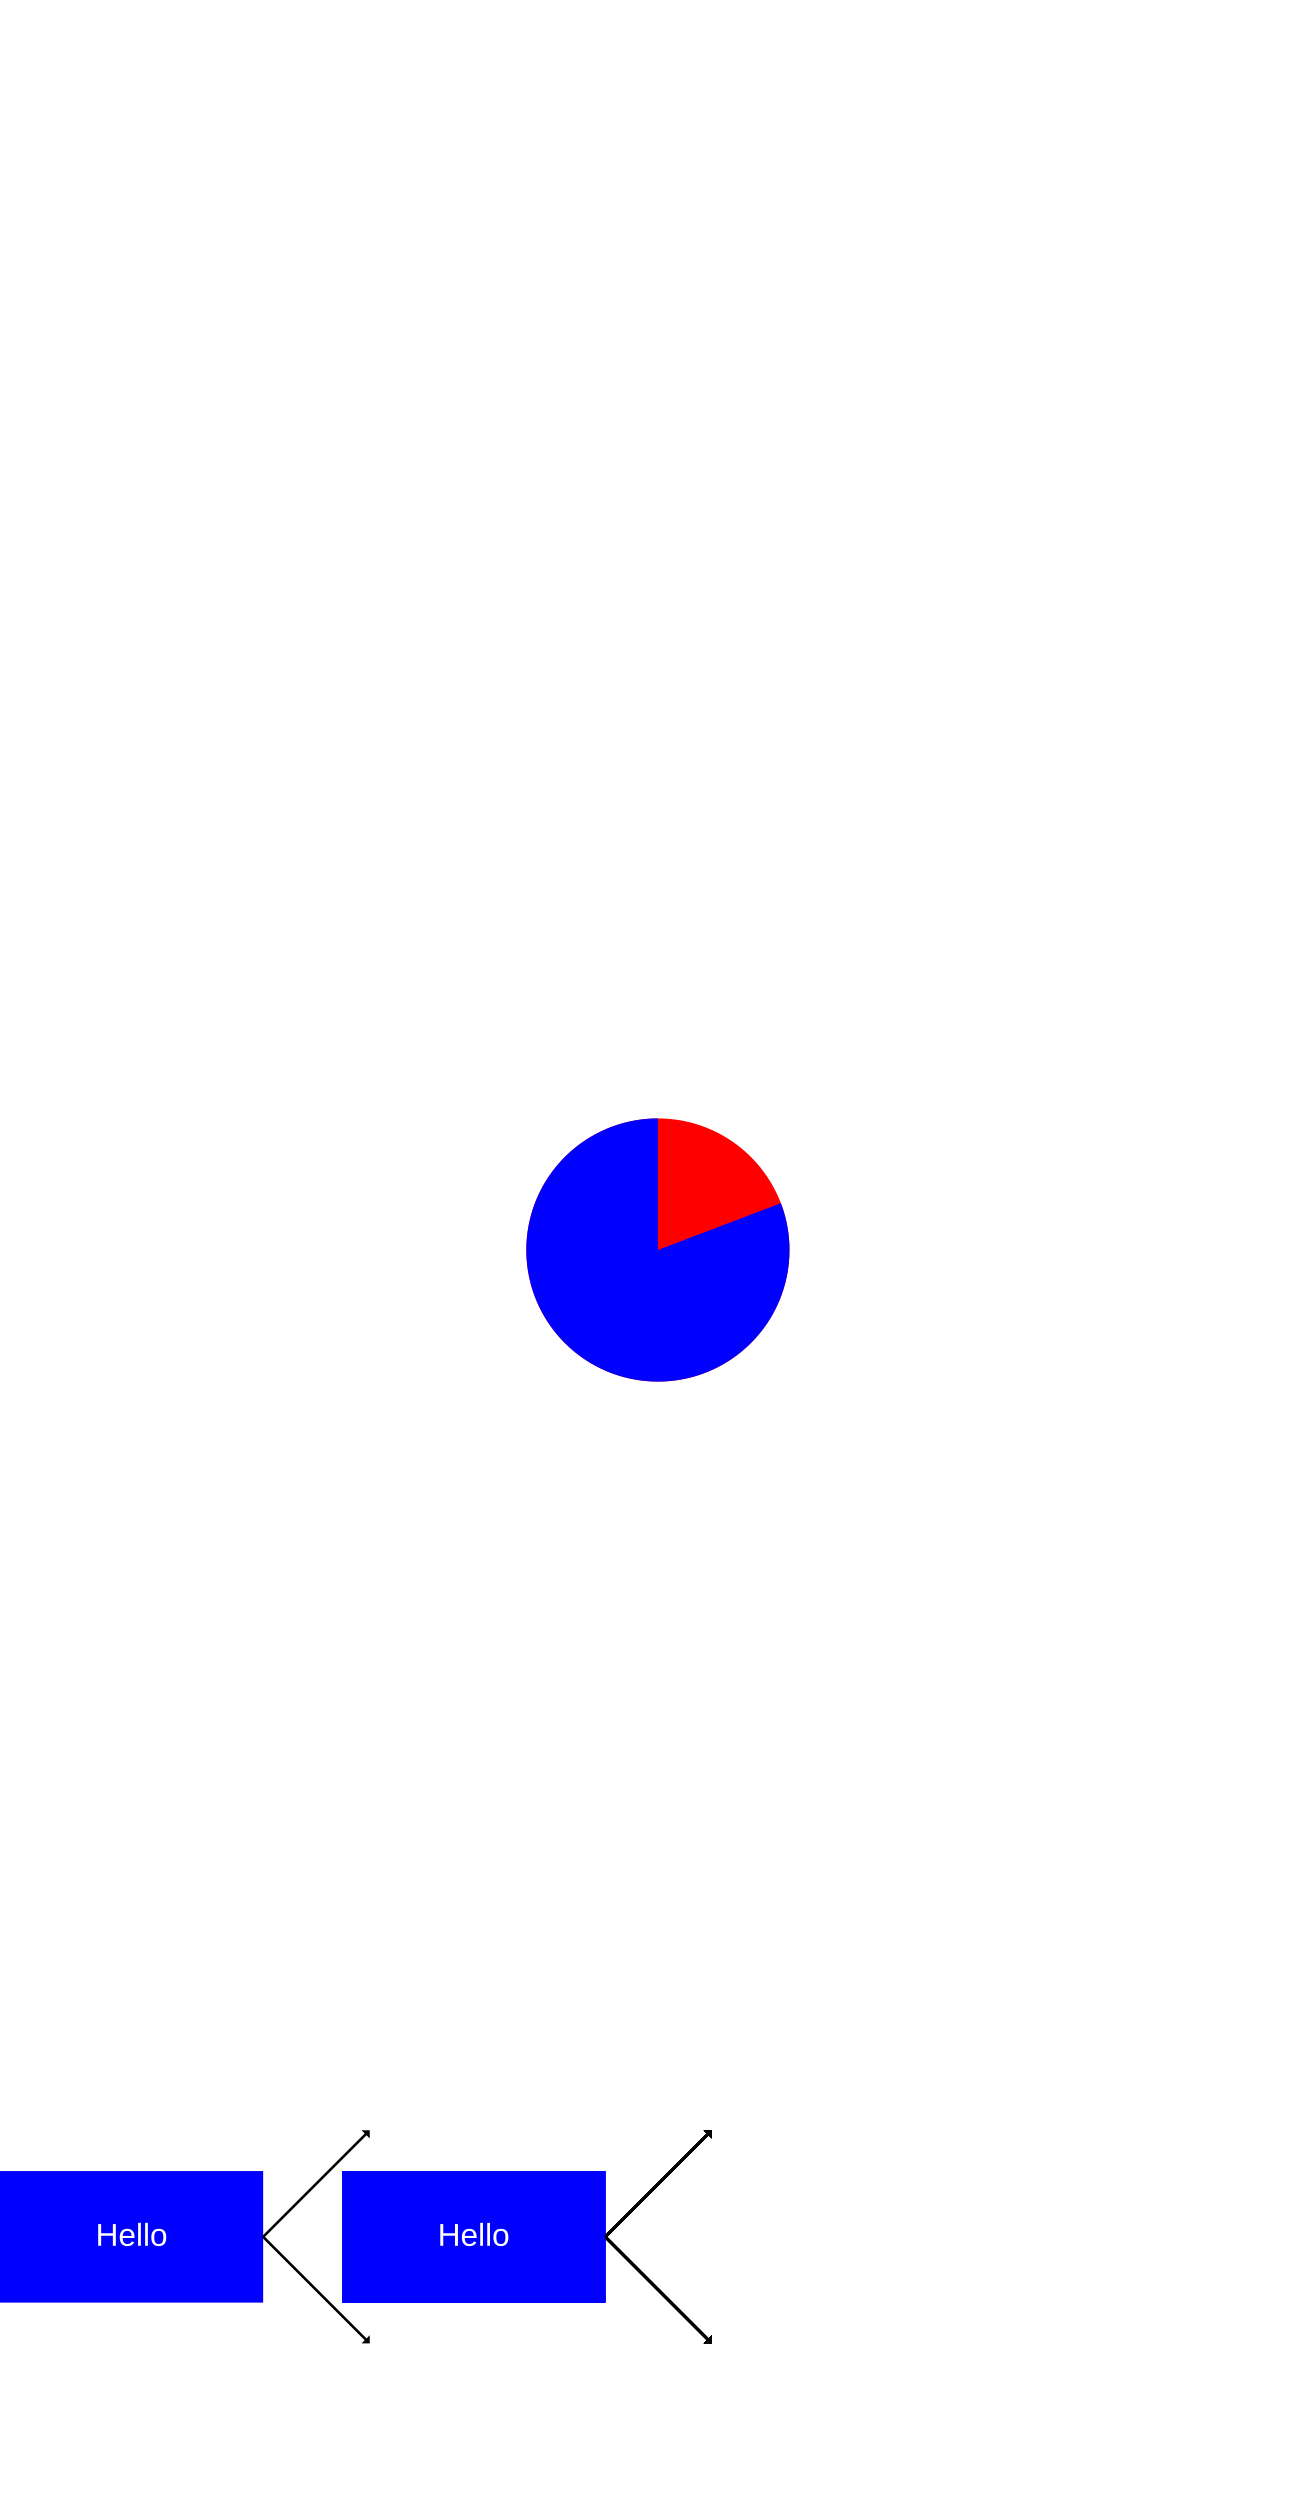
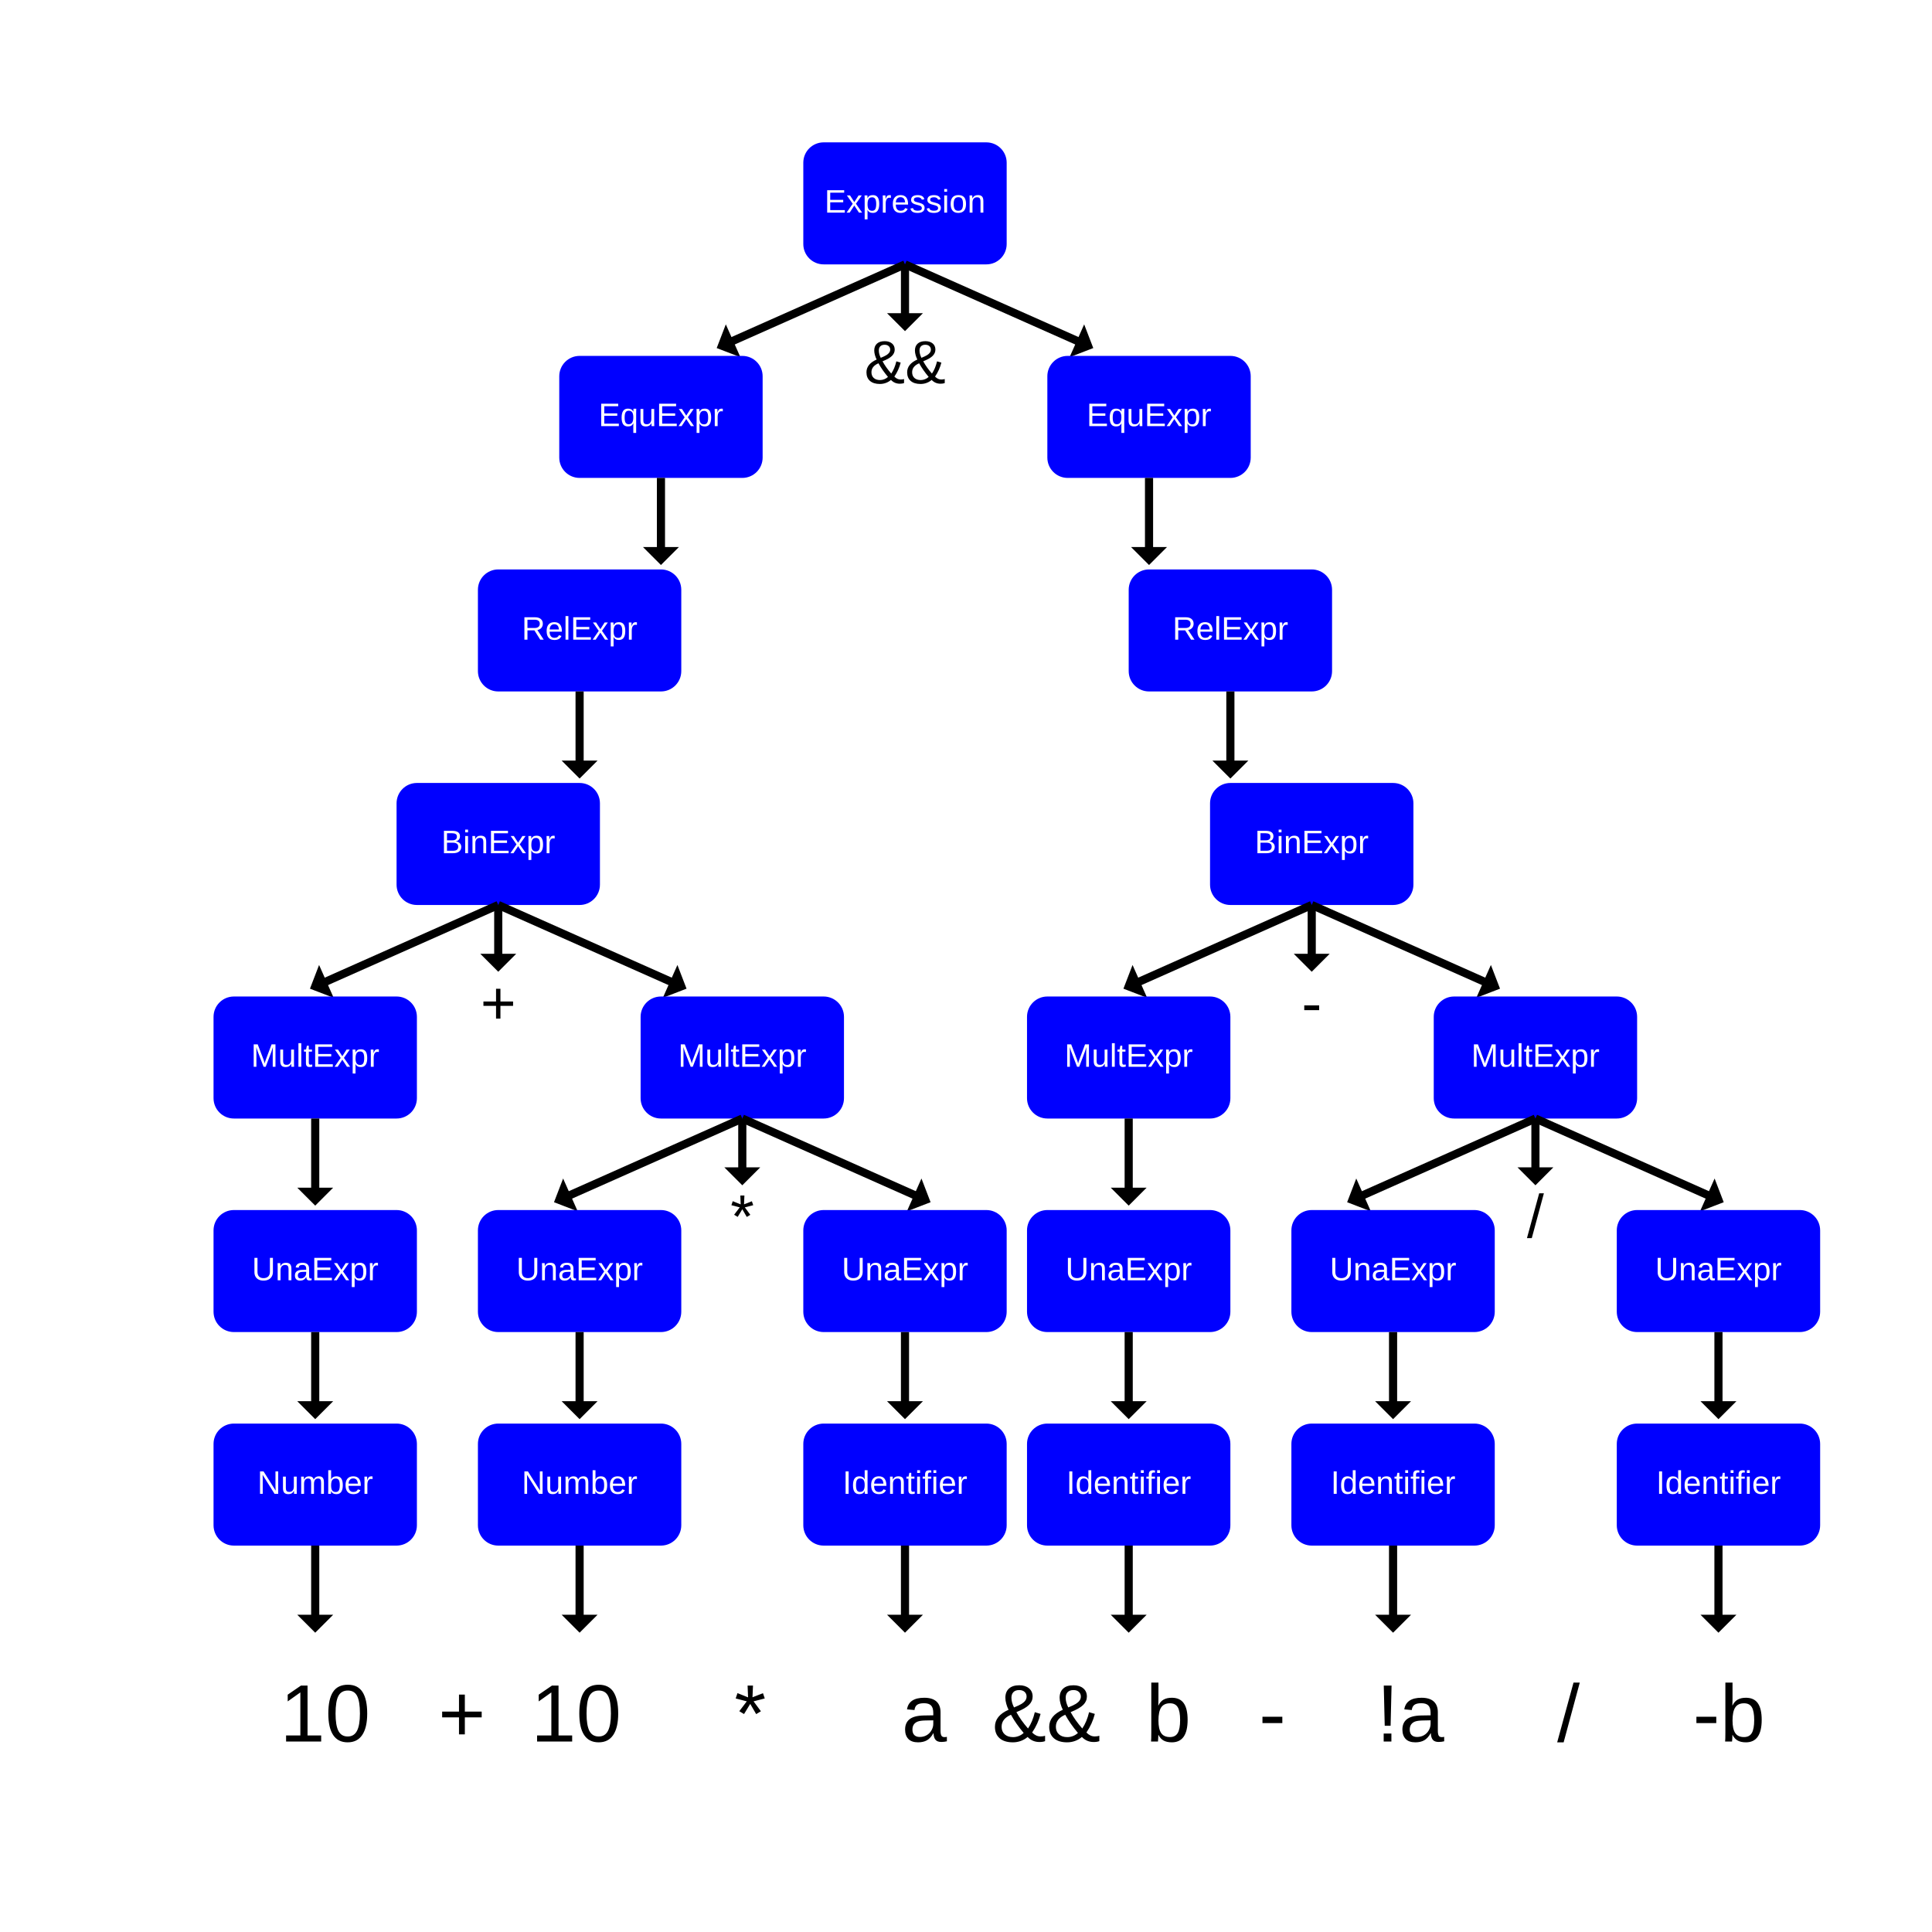
- <svg xmlns="http://www.w3.org/2000/svg" width="500" height="950" style="background-color: rgb(255, 255, 255)">
-   <rect id="" x="0" y="825" width="100" height="50" fill="rgb(0, 0, 255)" fill-opacity="1" rx="0" stroke="rgb(255, 255, 255)" stroke-width="0" />
-   <line id="" x1="100" y1="850" x2="140" y2="890" stroke="rgb(0, 0, 0)" stroke-width="1" />
-   <polygon id="" points="140,890 138.586,890 140,888.586" fill="rgb(0, 0, 0)" fill-opacity="1" stroke="rgb(0, 0, 0)" stroke-width="1" />
-   <line id="" x1="100" y1="850" x2="140" y2="810" stroke="rgb(0, 0, 0)" stroke-width="1" />
-   <polygon id="" points="140,810 140,811.414 138.586,810" fill="rgb(0, 0, 0)" fill-opacity="1" stroke="rgb(0, 0, 0)" stroke-width="1" />
-   <text id="" x="50" y="850" fill="rgb(255, 255, 255)" dominant-baseline="middle" text-anchor="middle" font-family="Arial" font-weight="400" font-size="12">Hello</text>
-   <rect id="" x="130" y="825" width="100" height="50" fill="rgb(0, 0, 255)" fill-opacity="1" rx="0" stroke="rgb(255, 255, 255)" stroke-width="0" />
-   <line id="" x1="230" y1="850" x2="270" y2="890" stroke="rgb(0, 0, 0)" stroke-width="1" />
-   <polygon id="" points="270,890 268.586,890 270,888.586" fill="rgb(0, 0, 0)" fill-opacity="1" stroke="rgb(0, 0, 0)" stroke-width="1" />
-   <line id="" x1="230" y1="850" x2="270" y2="810" stroke="rgb(0, 0, 0)" stroke-width="1" />
-   <polygon id="" points="270,810 270,811.414 268.586,810" fill="rgb(0, 0, 0)" fill-opacity="1" stroke="rgb(0, 0, 0)" stroke-width="1" />
-   <text id="" x="180" y="850" fill="rgb(255, 255, 255)" dominant-baseline="middle" text-anchor="middle" font-family="Arial" font-weight="400" font-size="12">Hello</text>
-   <rect id="" x="130" y="825" width="100" height="50" fill="rgb(0, 0, 255)" fill-opacity="1" rx="0" stroke="rgb(255, 255, 255)" stroke-width="0" />
-   <line id="" x1="230" y1="850" x2="270" y2="890" stroke="rgb(0, 0, 0)" stroke-width="1" />
-   <polygon id="" points="270,890 268.586,890 270,888.586" fill="rgb(0, 0, 0)" fill-opacity="1" stroke="rgb(0, 0, 0)" stroke-width="1" />
-   <line id="" x1="230" y1="850" x2="270" y2="810" stroke="rgb(0, 0, 0)" stroke-width="1" />
-   <polygon id="" points="270,810 270,811.414 268.586,810" fill="rgb(0, 0, 0)" fill-opacity="1" stroke="rgb(0, 0, 0)" stroke-width="1" />
-   <text id="" x="180" y="850" fill="rgb(255, 255, 255)" dominant-baseline="middle" text-anchor="middle" font-family="Arial" font-weight="400" font-size="12">Hello</text>
-   <rect id="" x="130" y="825" width="100" height="50" fill="rgb(0, 0, 255)" fill-opacity="1" rx="0" stroke="rgb(255, 255, 255)" stroke-width="0" />
-   <line id="" x1="230" y1="850" x2="270" y2="890" stroke="rgb(0, 0, 0)" stroke-width="1" />
-   <polygon id="" points="270,890 268.586,890 270,888.586" fill="rgb(0, 0, 0)" fill-opacity="1" stroke="rgb(0, 0, 0)" stroke-width="1" />
-   <line id="" x1="230" y1="850" x2="270" y2="810" stroke="rgb(0, 0, 0)" stroke-width="1" />
-   <polygon id="" points="270,810 270,811.414 268.586,810" fill="rgb(0, 0, 0)" fill-opacity="1" stroke="rgb(0, 0, 0)" stroke-width="1" />
-   <text id="" x="180" y="850" fill="rgb(255, 255, 255)" dominant-baseline="middle" text-anchor="middle" font-family="Arial" font-weight="400" font-size="12">Hello</text>
-   <rect id="" x="130" y="825" width="100" height="50" fill="rgb(0, 0, 255)" fill-opacity="1" rx="0" stroke="rgb(255, 255, 255)" stroke-width="0" />
-   <line id="" x1="230" y1="850" x2="270" y2="890" stroke="rgb(0, 0, 0)" stroke-width="1" />
-   <polygon id="" points="270,890 268.586,890 270,888.586" fill="rgb(0, 0, 0)" fill-opacity="1" stroke="rgb(0, 0, 0)" stroke-width="1" />
-   <line id="" x1="230" y1="850" x2="270" y2="810" stroke="rgb(0, 0, 0)" stroke-width="1" />
-   <polygon id="" points="270,810 270,811.414 268.586,810" fill="rgb(0, 0, 0)" fill-opacity="1" stroke="rgb(0, 0, 0)" stroke-width="1" />
-   <text id="" x="180" y="850" fill="rgb(255, 255, 255)" dominant-baseline="middle" text-anchor="middle" font-family="Arial" font-weight="400" font-size="12">Hello</text>
-   <rect id="" x="130" y="825" width="100" height="50" fill="rgb(0, 0, 255)" fill-opacity="1" rx="0" stroke="rgb(255, 255, 255)" stroke-width="0" />
-   <line id="" x1="230" y1="850" x2="270" y2="890" stroke="rgb(0, 0, 0)" stroke-width="1" />
-   <polygon id="" points="270,890 268.586,890 270,888.586" fill="rgb(0, 0, 0)" fill-opacity="1" stroke="rgb(0, 0, 0)" stroke-width="1" />
-   <line id="" x1="230" y1="850" x2="270" y2="810" stroke="rgb(0, 0, 0)" stroke-width="1" />
-   <polygon id="" points="270,810 270,811.414 268.586,810" fill="rgb(0, 0, 0)" fill-opacity="1" stroke="rgb(0, 0, 0)" stroke-width="1" />
-   <text id="" x="180" y="850" fill="rgb(255, 255, 255)" dominant-baseline="middle" text-anchor="middle" font-family="Arial" font-weight="400" font-size="12">Hello</text>
-   <rect id="" x="130" y="825" width="100" height="50" fill="rgb(0, 0, 255)" fill-opacity="1" rx="0" stroke="rgb(255, 255, 255)" stroke-width="0" />
-   <line id="" x1="230" y1="850" x2="270" y2="890" stroke="rgb(0, 0, 0)" stroke-width="1" />
-   <polygon id="" points="270,890 268.586,890 270,888.586" fill="rgb(0, 0, 0)" fill-opacity="1" stroke="rgb(0, 0, 0)" stroke-width="1" />
-   <line id="" x1="230" y1="850" x2="270" y2="810" stroke="rgb(0, 0, 0)" stroke-width="1" />
-   <polygon id="" points="270,810 270,811.414 268.586,810" fill="rgb(0, 0, 0)" fill-opacity="1" stroke="rgb(0, 0, 0)" stroke-width="1" />
-   <text id="" x="180" y="850" fill="rgb(255, 255, 255)" dominant-baseline="middle" text-anchor="middle" font-family="Arial" font-weight="400" font-size="12">Hello</text>
-   <rect id="" x="130" y="825" width="100" height="50" fill="rgb(0, 0, 255)" fill-opacity="1" rx="0" stroke="rgb(255, 255, 255)" stroke-width="0" />
-   <line id="" x1="230" y1="850" x2="270" y2="890" stroke="rgb(0, 0, 0)" stroke-width="1" />
-   <polygon id="" points="270,890 268.586,890 270,888.586" fill="rgb(0, 0, 0)" fill-opacity="1" stroke="rgb(0, 0, 0)" stroke-width="1" />
-   <line id="" x1="230" y1="850" x2="270" y2="810" stroke="rgb(0, 0, 0)" stroke-width="1" />
-   <polygon id="" points="270,810 270,811.414 268.586,810" fill="rgb(0, 0, 0)" fill-opacity="1" stroke="rgb(0, 0, 0)" stroke-width="1" />
-   <text id="" x="180" y="850" fill="rgb(255, 255, 255)" dominant-baseline="middle" text-anchor="middle" font-family="Arial" font-weight="400" font-size="12">Hello</text>
-   <rect id="" x="130" y="825" width="100" height="50" fill="rgb(0, 0, 255)" fill-opacity="1" rx="0" stroke="rgb(255, 255, 255)" stroke-width="0" />
-   <line id="" x1="230" y1="850" x2="270" y2="890" stroke="rgb(0, 0, 0)" stroke-width="1" />
-   <polygon id="" points="270,890 268.586,890 270,888.586" fill="rgb(0, 0, 0)" fill-opacity="1" stroke="rgb(0, 0, 0)" stroke-width="1" />
-   <line id="" x1="230" y1="850" x2="270" y2="810" stroke="rgb(0, 0, 0)" stroke-width="1" />
-   <polygon id="" points="270,810 270,811.414 268.586,810" fill="rgb(0, 0, 0)" fill-opacity="1" stroke="rgb(0, 0, 0)" stroke-width="1" />
-   <text id="" x="180" y="850" fill="rgb(255, 255, 255)" dominant-baseline="middle" text-anchor="middle" font-family="Arial" font-weight="400" font-size="12">Hello</text>
-   <rect id="" x="130" y="825" width="100" height="50" fill="rgb(0, 0, 255)" fill-opacity="1" rx="0" stroke="rgb(255, 255, 255)" stroke-width="0" />
-   <line id="" x1="230" y1="850" x2="270" y2="890" stroke="rgb(0, 0, 0)" stroke-width="1" />
-   <polygon id="" points="270,890 268.586,890 270,888.586" fill="rgb(0, 0, 0)" fill-opacity="1" stroke="rgb(0, 0, 0)" stroke-width="1" />
-   <line id="" x1="230" y1="850" x2="270" y2="810" stroke="rgb(0, 0, 0)" stroke-width="1" />
-   <polygon id="" points="270,810 270,811.414 268.586,810" fill="rgb(0, 0, 0)" fill-opacity="1" stroke="rgb(0, 0, 0)" stroke-width="1" />
-   <text id="" x="180" y="850" fill="rgb(255, 255, 255)" dominant-baseline="middle" text-anchor="middle" font-family="Arial" font-weight="400" font-size="12">Hello</text>
-   <circle id="" cx="250" cy="475" r="50" fill="rgb(255, 0, 0)" fill-opacity="1" stroke="rgb(255, 0, 0)" stroke-width="0" />
-   <polygon id="" points="250,425 249.128,425.008 248.256,425.03 247.385,425.068 246.514,425.122 245.644,425.19 244.776,425.274 243.91,425.372 243.045,425.486 242.182,425.615 241.322,425.759 240.464,425.918 239.61,426.092 238.758,426.28 237.91,426.484 237.065,426.702 236.225,426.935 235.389,427.183 234.557,427.445 233.73,427.721 232.907,428.012 232.09,428.318 231.279,428.637 230.473,428.971 229.673,429.318 228.879,429.68 228.092,430.055 227.311,430.444 226.537,430.847 225.771,431.263 225.012,431.692 224.26,432.135 223.516,432.59 222.78,433.059 222.053,433.54 221.334,434.034 220.624,434.54 219.922,435.058 219.23,435.589 218.547,436.132 217.874,436.686 217.211,437.253 216.557,437.83 215.914,438.419 215.281,439.019 214.659,439.631 214.047,440.252 213.446,440.885 212.857,441.528 212.279,442.181 211.712,442.844 211.157,443.516 210.614,444.199 210.082,444.89 209.563,445.591 209.056,446.301 208.562,447.02 208.08,447.747 207.611,448.482 207.155,449.226 206.712,449.977 206.282,450.736 205.866,451.502 205.462,452.276 205.073,453.056 204.697,453.843 204.335,454.637 203.986,455.436 203.652,456.242 203.332,457.053 203.026,457.87 202.734,458.692 202.457,459.519 202.194,460.351 201.946,461.187 201.712,462.027 201.493,462.871 201.289,463.719 201.1,464.571 200.925,465.425 200.766,466.283 200.621,467.143 200.492,468.005 200.377,468.87 200.278,469.737 200.194,470.605 200.124,471.474 200.071,472.345 200.032,473.216 200.008,474.088 200,474.96 200.007,475.832 200.029,476.704 200.066,477.576 200.119,478.446 200.187,479.316 200.269,480.184 200.368,481.051 200.481,481.916 200.609,482.779 200.752,483.639 200.91,484.497 201.083,485.352 201.271,486.203 201.474,487.051 201.692,487.896 201.924,488.737 202.171,489.573 202.432,490.406 202.708,491.233 202.999,492.055 203.303,492.873 203.622,493.684 203.955,494.491 204.302,495.291 204.663,496.085 205.038,496.873 205.426,497.653 205.828,498.428 206.244,499.195 206.672,499.954 207.114,500.706 207.569,501.45 208.037,502.186 208.518,502.914 209.011,503.634 209.516,504.344 210.034,505.046 210.565,505.738 211.107,506.422 211.661,507.095 212.227,507.759 212.804,508.413 213.392,509.057 213.992,509.69 214.602,510.313 215.224,510.925 215.856,511.526 216.498,512.116 217.151,512.695 217.813,513.262 218.486,513.818 219.167,514.362 219.859,514.894 220.559,515.413 221.269,515.921 221.987,516.416 222.714,516.898 223.449,517.368 224.192,517.824 224.943,518.268 225.701,518.699 226.467,519.116 227.24,519.52 228.02,519.91 228.807,520.286 229.6,520.649 230.399,520.998 231.205,521.333 232.016,521.654 232.832,521.96 233.654,522.253 234.481,522.531 235.312,522.794 236.148,523.043 236.988,523.277 237.833,523.497 238.68,523.702 239.532,523.892 240.386,524.067 241.243,524.227 242.103,524.372 242.966,524.503 243.83,524.618 244.697,524.718 245.565,524.803 246.434,524.873 247.305,524.927 248.176,524.967 249.048,524.991 249.92,525 250.792,524.994 251.664,524.972 252.536,524.936 253.406,524.884 254.276,524.817 255.144,524.735 256.011,524.637 256.876,524.525 257.739,524.397 258.599,524.255 259.457,524.097 260.312,523.925 261.164,523.738 262.013,523.535 262.857,523.319 263.698,523.087 264.535,522.841 265.367,522.58 266.195,522.305 267.018,522.015 267.835,521.711 268.647,521.393 269.454,521.06 270.254,520.714 271.048,520.354 271.836,519.98 272.618,519.592 273.392,519.191 274.159,518.776 274.919,518.348 275.672,517.907 276.416,517.452 277.153,516.985 277.881,516.505 278.601,516.012 279.312,515.507 280.014,514.99 280.707,514.46 281.39,513.918 282.065,513.365 282.729,512.8 283.383,512.223 284.027,511.635 284.661,511.036 285.285,510.426 285.897,509.805 286.499,509.174 287.089,508.532 287.669,507.88 288.236,507.217 288.793,506.546 289.337,505.864 289.869,505.173 290.39,504.473 290.898,503.764 291.393,503.046 291.876,502.32 292.346,501.585 292.804,500.843 293.248,500.092 293.679,499.334 294.097,498.568 294.501,497.795 294.892,497.016 295.269,496.229 295.633,495.436 295.982,494.637 296.318,493.832 296.639,493.021 296.947,492.205 297.24,491.384 297.518,490.557 297.782,489.726 298.032,488.89 298.267,488.05 298.487,487.206 298.693,486.358 298.883,485.507 299.059,484.653 299.22,483.796 299.366,482.936 299.497,482.073 299.613,481.209 299.714,480.343 299.799,479.475 299.87,478.605 299.925,477.735 299.965,476.863 299.99,475.992 300,475.119 299.994,474.247 299.974,473.375 299.938,472.504 299.886,471.633 299.82,470.763 299.739,469.895 299.642,469.028 299.53,468.163 299.404,467.3 299.262,466.439 299.105,465.581 298.933,464.726 298.747,463.874 298.545,463.026 298.329,462.181 298.098,461.34 297.852,460.503 297.592,459.67 297.317,458.842 297.028,458.019 296.725,457.202 250,475 " fill="rgb(0, 0, 255)" fill-opacity="1" stroke="rgb(255, 255, 255)" stroke-width="0" />
+ <svg xmlns="http://www.w3.org/2000/svg" width="950" height="950" style="background-color: rgb(255, 255, 255)">
+   <rect id="" x="395" y="70" width="100" height="60" fill="rgb(0, 0, 255)" fill-opacity="1" rx="10" stroke="rgb(255, 255, 255)" stroke-width="0" />
+   <line id="" x1="445" y1="130" x2="535" y2="170" stroke="rgb(0, 0, 0)" stroke-width="4" />
+   <polygon id="" points="535,170 529.72,172.031 532.969,164.72" fill="rgb(0, 0, 0)" fill-opacity="1" stroke="rgb(0, 0, 0)" stroke-width="4" />
+   <line id="" x1="445" y1="130" x2="355" y2="170" stroke="rgb(0, 0, 0)" stroke-width="4" />
+   <polygon id="" points="355,170 357.031,164.72 360.28,172.031" fill="rgb(0, 0, 0)" fill-opacity="1" stroke="rgb(0, 0, 0)" stroke-width="4" />
+   <line id="" x1="445" y1="130" x2="445" y2="160" stroke="rgb(0, 0, 0)" stroke-width="4" />
+   <polygon id="" points="445,160 441,156 449,156" fill="rgb(0, 0, 0)" fill-opacity="1" stroke="rgb(0, 0, 0)" stroke-width="4" />
+   <text id="" x="445" y="100" xml:space="preserve" fill="rgb(255, 255, 255)" dominant-baseline="middle" text-anchor="middle" font-family="Arial" font-weight="400" font-size="16">Expression</text>
+   <text id="" x="445" y="180" xml:space="preserve" fill="rgb(0, 0, 0)" dominant-baseline="middle" text-anchor="middle" font-family="Arial" font-weight="400" font-size="30">&amp;&amp;</text>
+   <rect id="" x="275" y="175" width="100" height="60" fill="rgb(0, 0, 255)" fill-opacity="1" rx="10" stroke="rgb(255, 255, 255)" stroke-width="0" />
+   <line id="" x1="325" y1="235" x2="325" y2="275" stroke="rgb(0, 0, 0)" stroke-width="4" />
+   <polygon id="" points="325,275 321,271 329,271" fill="rgb(0, 0, 0)" fill-opacity="1" stroke="rgb(0, 0, 0)" stroke-width="4" />
+   <text id="" x="325" y="205" xml:space="preserve" fill="rgb(255, 255, 255)" dominant-baseline="middle" text-anchor="middle" font-family="Arial" font-weight="400" font-size="16">EquExpr</text>
+   <rect id="" x="515" y="175" width="100" height="60" fill="rgb(0, 0, 255)" fill-opacity="1" rx="10" stroke="rgb(255, 255, 255)" stroke-width="0" />
+   <line id="" x1="565" y1="235" x2="565" y2="275" stroke="rgb(0, 0, 0)" stroke-width="4" />
+   <polygon id="" points="565,275 561,271 569,271" fill="rgb(0, 0, 0)" fill-opacity="1" stroke="rgb(0, 0, 0)" stroke-width="4" />
+   <text id="" x="565" y="205" xml:space="preserve" fill="rgb(255, 255, 255)" dominant-baseline="middle" text-anchor="middle" font-family="Arial" font-weight="400" font-size="16">EquExpr</text>
+   <rect id="" x="235" y="280" width="100" height="60" fill="rgb(0, 0, 255)" fill-opacity="1" rx="10" stroke="rgb(255, 255, 255)" stroke-width="0" />
+   <line id="" x1="285" y1="340" x2="285" y2="380" stroke="rgb(0, 0, 0)" stroke-width="4" />
+   <polygon id="" points="285,380 281,376 289,376" fill="rgb(0, 0, 0)" fill-opacity="1" stroke="rgb(0, 0, 0)" stroke-width="4" />
+   <text id="" x="285" y="310" xml:space="preserve" fill="rgb(255, 255, 255)" dominant-baseline="middle" text-anchor="middle" font-family="Arial" font-weight="400" font-size="16">RelExpr</text>
+   <rect id="" x="555" y="280" width="100" height="60" fill="rgb(0, 0, 255)" fill-opacity="1" rx="10" stroke="rgb(255, 255, 255)" stroke-width="0" />
+   <line id="" x1="605" y1="340" x2="605" y2="380" stroke="rgb(0, 0, 0)" stroke-width="4" />
+   <polygon id="" points="605,380 601,376 609,376" fill="rgb(0, 0, 0)" fill-opacity="1" stroke="rgb(0, 0, 0)" stroke-width="4" />
+   <text id="" x="605" y="310" xml:space="preserve" fill="rgb(255, 255, 255)" dominant-baseline="middle" text-anchor="middle" font-family="Arial" font-weight="400" font-size="16">RelExpr</text>
+   <rect id="" x="195" y="385" width="100" height="60" fill="rgb(0, 0, 255)" fill-opacity="1" rx="10" stroke="rgb(255, 255, 255)" stroke-width="0" />
+   <line id="" x1="245" y1="445" x2="335" y2="485" stroke="rgb(0, 0, 0)" stroke-width="4" />
+   <polygon id="" points="335,485 329.72,487.031 332.969,479.72" fill="rgb(0, 0, 0)" fill-opacity="1" stroke="rgb(0, 0, 0)" stroke-width="4" />
+   <line id="" x1="245" y1="445" x2="155" y2="485" stroke="rgb(0, 0, 0)" stroke-width="4" />
+   <polygon id="" points="155,485 157.031,479.72 160.28,487.031" fill="rgb(0, 0, 0)" fill-opacity="1" stroke="rgb(0, 0, 0)" stroke-width="4" />
+   <line id="" x1="245" y1="445" x2="245" y2="475" stroke="rgb(0, 0, 0)" stroke-width="4" />
+   <polygon id="" points="245,475 241,471 249,471" fill="rgb(0, 0, 0)" fill-opacity="1" stroke="rgb(0, 0, 0)" stroke-width="4" />
+   <text id="" x="245" y="415" xml:space="preserve" fill="rgb(255, 255, 255)" dominant-baseline="middle" text-anchor="middle" font-family="Arial" font-weight="400" font-size="16">BinExpr</text>
+   <text id="" x="245" y="495" xml:space="preserve" fill="rgb(0, 0, 0)" dominant-baseline="middle" text-anchor="middle" font-family="Arial" font-weight="400" font-size="30">+</text>
+   <rect id="" x="595" y="385" width="100" height="60" fill="rgb(0, 0, 255)" fill-opacity="1" rx="10" stroke="rgb(255, 255, 255)" stroke-width="0" />
+   <line id="" x1="645" y1="445" x2="735" y2="485" stroke="rgb(0, 0, 0)" stroke-width="4" />
+   <polygon id="" points="735,485 729.72,487.031 732.969,479.72" fill="rgb(0, 0, 0)" fill-opacity="1" stroke="rgb(0, 0, 0)" stroke-width="4" />
+   <line id="" x1="645" y1="445" x2="555" y2="485" stroke="rgb(0, 0, 0)" stroke-width="4" />
+   <polygon id="" points="555,485 557.031,479.72 560.28,487.031" fill="rgb(0, 0, 0)" fill-opacity="1" stroke="rgb(0, 0, 0)" stroke-width="4" />
+   <line id="" x1="645" y1="445" x2="645" y2="475" stroke="rgb(0, 0, 0)" stroke-width="4" />
+   <polygon id="" points="645,475 641,471 649,471" fill="rgb(0, 0, 0)" fill-opacity="1" stroke="rgb(0, 0, 0)" stroke-width="4" />
+   <text id="" x="645" y="415" xml:space="preserve" fill="rgb(255, 255, 255)" dominant-baseline="middle" text-anchor="middle" font-family="Arial" font-weight="400" font-size="16">BinExpr</text>
+   <text id="" x="645" y="495" xml:space="preserve" fill="rgb(0, 0, 0)" dominant-baseline="middle" text-anchor="middle" font-family="Arial" font-weight="400" font-size="30">-</text>
+   <rect id="" x="105" y="490" width="100" height="60" fill="rgb(0, 0, 255)" fill-opacity="1" rx="10" stroke="rgb(255, 255, 255)" stroke-width="0" />
+   <line id="" x1="155" y1="550" x2="155" y2="590" stroke="rgb(0, 0, 0)" stroke-width="4" />
+   <polygon id="" points="155,590 151,586 159,586" fill="rgb(0, 0, 0)" fill-opacity="1" stroke="rgb(0, 0, 0)" stroke-width="4" />
+   <text id="" x="155" y="520" xml:space="preserve" fill="rgb(255, 255, 255)" dominant-baseline="middle" text-anchor="middle" font-family="Arial" font-weight="400" font-size="16">MultExpr</text>
+   <rect id="" x="315" y="490" width="100" height="60" fill="rgb(0, 0, 255)" fill-opacity="1" rx="10" stroke="rgb(255, 255, 255)" stroke-width="0" />
+   <line id="" x1="365" y1="550" x2="455" y2="590" stroke="rgb(0, 0, 0)" stroke-width="4" />
+   <polygon id="" points="455,590 449.72,592.031 452.969,584.72" fill="rgb(0, 0, 0)" fill-opacity="1" stroke="rgb(0, 0, 0)" stroke-width="4" />
+   <line id="" x1="365" y1="550" x2="275" y2="590" stroke="rgb(0, 0, 0)" stroke-width="4" />
+   <polygon id="" points="275,590 277.031,584.72 280.28,592.031" fill="rgb(0, 0, 0)" fill-opacity="1" stroke="rgb(0, 0, 0)" stroke-width="4" />
+   <line id="" x1="365" y1="550" x2="365" y2="580" stroke="rgb(0, 0, 0)" stroke-width="4" />
+   <polygon id="" points="365,580 361,576 369,576" fill="rgb(0, 0, 0)" fill-opacity="1" stroke="rgb(0, 0, 0)" stroke-width="4" />
+   <text id="" x="365" y="520" xml:space="preserve" fill="rgb(255, 255, 255)" dominant-baseline="middle" text-anchor="middle" font-family="Arial" font-weight="400" font-size="16">MultExpr</text>
+   <text id="" x="365" y="600" xml:space="preserve" fill="rgb(0, 0, 0)" dominant-baseline="middle" text-anchor="middle" font-family="Arial" font-weight="400" font-size="30">*</text>
+   <rect id="" x="105" y="595" width="100" height="60" fill="rgb(0, 0, 255)" fill-opacity="1" rx="10" stroke="rgb(255, 255, 255)" stroke-width="0" />
+   <line id="" x1="155" y1="655" x2="155" y2="695" stroke="rgb(0, 0, 0)" stroke-width="4" />
+   <polygon id="" points="155,695 151,691 159,691" fill="rgb(0, 0, 0)" fill-opacity="1" stroke="rgb(0, 0, 0)" stroke-width="4" />
+   <text id="" x="155" y="625" xml:space="preserve" fill="rgb(255, 255, 255)" dominant-baseline="middle" text-anchor="middle" font-family="Arial" font-weight="400" font-size="16">UnaExpr</text>
+   <rect id="" x="105" y="700" width="100" height="60" fill="rgb(0, 0, 255)" fill-opacity="1" rx="10" stroke="rgb(255, 255, 255)" stroke-width="0" />
+   <line id="" x1="155" y1="760" x2="155" y2="800" stroke="rgb(0, 0, 0)" stroke-width="4" />
+   <polygon id="" points="155,800 151,796 159,796" fill="rgb(0, 0, 0)" fill-opacity="1" stroke="rgb(0, 0, 0)" stroke-width="4" />
+   <text id="" x="155" y="730" xml:space="preserve" fill="rgb(255, 255, 255)" dominant-baseline="middle" text-anchor="middle" font-family="Arial" font-weight="400" font-size="16">Number</text>
+   <rect id="" x="235" y="595" width="100" height="60" fill="rgb(0, 0, 255)" fill-opacity="1" rx="10" stroke="rgb(255, 255, 255)" stroke-width="0" />
+   <line id="" x1="285" y1="655" x2="285" y2="695" stroke="rgb(0, 0, 0)" stroke-width="4" />
+   <polygon id="" points="285,695 281,691 289,691" fill="rgb(0, 0, 0)" fill-opacity="1" stroke="rgb(0, 0, 0)" stroke-width="4" />
+   <text id="" x="285" y="625" xml:space="preserve" fill="rgb(255, 255, 255)" dominant-baseline="middle" text-anchor="middle" font-family="Arial" font-weight="400" font-size="16">UnaExpr</text>
+   <rect id="" x="235" y="700" width="100" height="60" fill="rgb(0, 0, 255)" fill-opacity="1" rx="10" stroke="rgb(255, 255, 255)" stroke-width="0" />
+   <line id="" x1="285" y1="760" x2="285" y2="800" stroke="rgb(0, 0, 0)" stroke-width="4" />
+   <polygon id="" points="285,800 281,796 289,796" fill="rgb(0, 0, 0)" fill-opacity="1" stroke="rgb(0, 0, 0)" stroke-width="4" />
+   <text id="" x="285" y="730" xml:space="preserve" fill="rgb(255, 255, 255)" dominant-baseline="middle" text-anchor="middle" font-family="Arial" font-weight="400" font-size="16">Number</text>
+   <rect id="" x="395" y="595" width="100" height="60" fill="rgb(0, 0, 255)" fill-opacity="1" rx="10" stroke="rgb(255, 255, 255)" stroke-width="0" />
+   <line id="" x1="445" y1="655" x2="445" y2="695" stroke="rgb(0, 0, 0)" stroke-width="4" />
+   <polygon id="" points="445,695 441,691 449,691" fill="rgb(0, 0, 0)" fill-opacity="1" stroke="rgb(0, 0, 0)" stroke-width="4" />
+   <text id="" x="445" y="625" xml:space="preserve" fill="rgb(255, 255, 255)" dominant-baseline="middle" text-anchor="middle" font-family="Arial" font-weight="400" font-size="16">UnaExpr</text>
+   <rect id="" x="395" y="700" width="100" height="60" fill="rgb(0, 0, 255)" fill-opacity="1" rx="10" stroke="rgb(255, 255, 255)" stroke-width="0" />
+   <line id="" x1="445" y1="760" x2="445" y2="800" stroke="rgb(0, 0, 0)" stroke-width="4" />
+   <polygon id="" points="445,800 441,796 449,796" fill="rgb(0, 0, 0)" fill-opacity="1" stroke="rgb(0, 0, 0)" stroke-width="4" />
+   <text id="" x="445" y="730" xml:space="preserve" fill="rgb(255, 255, 255)" dominant-baseline="middle" text-anchor="middle" font-family="Arial" font-weight="400" font-size="16">Identifier</text>
+   <rect id="" x="505" y="490" width="100" height="60" fill="rgb(0, 0, 255)" fill-opacity="1" rx="10" stroke="rgb(255, 255, 255)" stroke-width="0" />
+   <line id="" x1="555" y1="550" x2="555" y2="590" stroke="rgb(0, 0, 0)" stroke-width="4" />
+   <polygon id="" points="555,590 551,586 559,586" fill="rgb(0, 0, 0)" fill-opacity="1" stroke="rgb(0, 0, 0)" stroke-width="4" />
+   <text id="" x="555" y="520" xml:space="preserve" fill="rgb(255, 255, 255)" dominant-baseline="middle" text-anchor="middle" font-family="Arial" font-weight="400" font-size="16">MultExpr</text>
+   <rect id="" x="705" y="490" width="100" height="60" fill="rgb(0, 0, 255)" fill-opacity="1" rx="10" stroke="rgb(255, 255, 255)" stroke-width="0" />
+   <line id="" x1="755" y1="550" x2="845" y2="590" stroke="rgb(0, 0, 0)" stroke-width="4" />
+   <polygon id="" points="845,590 839.72,592.031 842.969,584.72" fill="rgb(0, 0, 0)" fill-opacity="1" stroke="rgb(0, 0, 0)" stroke-width="4" />
+   <line id="" x1="755" y1="550" x2="665" y2="590" stroke="rgb(0, 0, 0)" stroke-width="4" />
+   <polygon id="" points="665,590 667.031,584.72 670.28,592.031" fill="rgb(0, 0, 0)" fill-opacity="1" stroke="rgb(0, 0, 0)" stroke-width="4" />
+   <line id="" x1="755" y1="550" x2="755" y2="580" stroke="rgb(0, 0, 0)" stroke-width="4" />
+   <polygon id="" points="755,580 751,576 759,576" fill="rgb(0, 0, 0)" fill-opacity="1" stroke="rgb(0, 0, 0)" stroke-width="4" />
+   <text id="" x="755" y="520" xml:space="preserve" fill="rgb(255, 255, 255)" dominant-baseline="middle" text-anchor="middle" font-family="Arial" font-weight="400" font-size="16">MultExpr</text>
+   <text id="" x="755" y="600" xml:space="preserve" fill="rgb(0, 0, 0)" dominant-baseline="middle" text-anchor="middle" font-family="Arial" font-weight="400" font-size="30">/</text>
+   <rect id="" x="505" y="595" width="100" height="60" fill="rgb(0, 0, 255)" fill-opacity="1" rx="10" stroke="rgb(255, 255, 255)" stroke-width="0" />
+   <line id="" x1="555" y1="655" x2="555" y2="695" stroke="rgb(0, 0, 0)" stroke-width="4" />
+   <polygon id="" points="555,695 551,691 559,691" fill="rgb(0, 0, 0)" fill-opacity="1" stroke="rgb(0, 0, 0)" stroke-width="4" />
+   <text id="" x="555" y="625" xml:space="preserve" fill="rgb(255, 255, 255)" dominant-baseline="middle" text-anchor="middle" font-family="Arial" font-weight="400" font-size="16">UnaExpr</text>
+   <rect id="" x="505" y="700" width="100" height="60" fill="rgb(0, 0, 255)" fill-opacity="1" rx="10" stroke="rgb(255, 255, 255)" stroke-width="0" />
+   <line id="" x1="555" y1="760" x2="555" y2="800" stroke="rgb(0, 0, 0)" stroke-width="4" />
+   <polygon id="" points="555,800 551,796 559,796" fill="rgb(0, 0, 0)" fill-opacity="1" stroke="rgb(0, 0, 0)" stroke-width="4" />
+   <text id="" x="555" y="730" xml:space="preserve" fill="rgb(255, 255, 255)" dominant-baseline="middle" text-anchor="middle" font-family="Arial" font-weight="400" font-size="16">Identifier</text>
+   <rect id="" x="635" y="595" width="100" height="60" fill="rgb(0, 0, 255)" fill-opacity="1" rx="10" stroke="rgb(255, 255, 255)" stroke-width="0" />
+   <line id="" x1="685" y1="655" x2="685" y2="695" stroke="rgb(0, 0, 0)" stroke-width="4" />
+   <polygon id="" points="685,695 681,691 689,691" fill="rgb(0, 0, 0)" fill-opacity="1" stroke="rgb(0, 0, 0)" stroke-width="4" />
+   <text id="" x="685" y="625" xml:space="preserve" fill="rgb(255, 255, 255)" dominant-baseline="middle" text-anchor="middle" font-family="Arial" font-weight="400" font-size="16">UnaExpr</text>
+   <rect id="" x="635" y="700" width="100" height="60" fill="rgb(0, 0, 255)" fill-opacity="1" rx="10" stroke="rgb(255, 255, 255)" stroke-width="0" />
+   <line id="" x1="685" y1="760" x2="685" y2="800" stroke="rgb(0, 0, 0)" stroke-width="4" />
+   <polygon id="" points="685,800 681,796 689,796" fill="rgb(0, 0, 0)" fill-opacity="1" stroke="rgb(0, 0, 0)" stroke-width="4" />
+   <text id="" x="685" y="730" xml:space="preserve" fill="rgb(255, 255, 255)" dominant-baseline="middle" text-anchor="middle" font-family="Arial" font-weight="400" font-size="16">Identifier</text>
+   <rect id="" x="795" y="595" width="100" height="60" fill="rgb(0, 0, 255)" fill-opacity="1" rx="10" stroke="rgb(255, 255, 255)" stroke-width="0" />
+   <line id="" x1="845" y1="655" x2="845" y2="695" stroke="rgb(0, 0, 0)" stroke-width="4" />
+   <polygon id="" points="845,695 841,691 849,691" fill="rgb(0, 0, 0)" fill-opacity="1" stroke="rgb(0, 0, 0)" stroke-width="4" />
+   <text id="" x="845" y="625" xml:space="preserve" fill="rgb(255, 255, 255)" dominant-baseline="middle" text-anchor="middle" font-family="Arial" font-weight="400" font-size="16">UnaExpr</text>
+   <rect id="" x="795" y="700" width="100" height="60" fill="rgb(0, 0, 255)" fill-opacity="1" rx="10" stroke="rgb(255, 255, 255)" stroke-width="0" />
+   <line id="" x1="845" y1="760" x2="845" y2="800" stroke="rgb(0, 0, 0)" stroke-width="4" />
+   <polygon id="" points="845,800 841,796 849,796" fill="rgb(0, 0, 0)" fill-opacity="1" stroke="rgb(0, 0, 0)" stroke-width="4" />
+   <text id="" x="845" y="730" xml:space="preserve" fill="rgb(255, 255, 255)" dominant-baseline="middle" text-anchor="middle" font-family="Arial" font-weight="400" font-size="16">Identifier</text>
+   <text id="text" x="475" y="845" xml:space="preserve" fill="rgb(0, 0, 0)" dominant-baseline="middle" text-anchor="middle" font-family="Arial" font-weight="400" font-size="40">     10   +  10     *      a  &amp;&amp;  b   -    !a     /     -b</text>
</svg>
